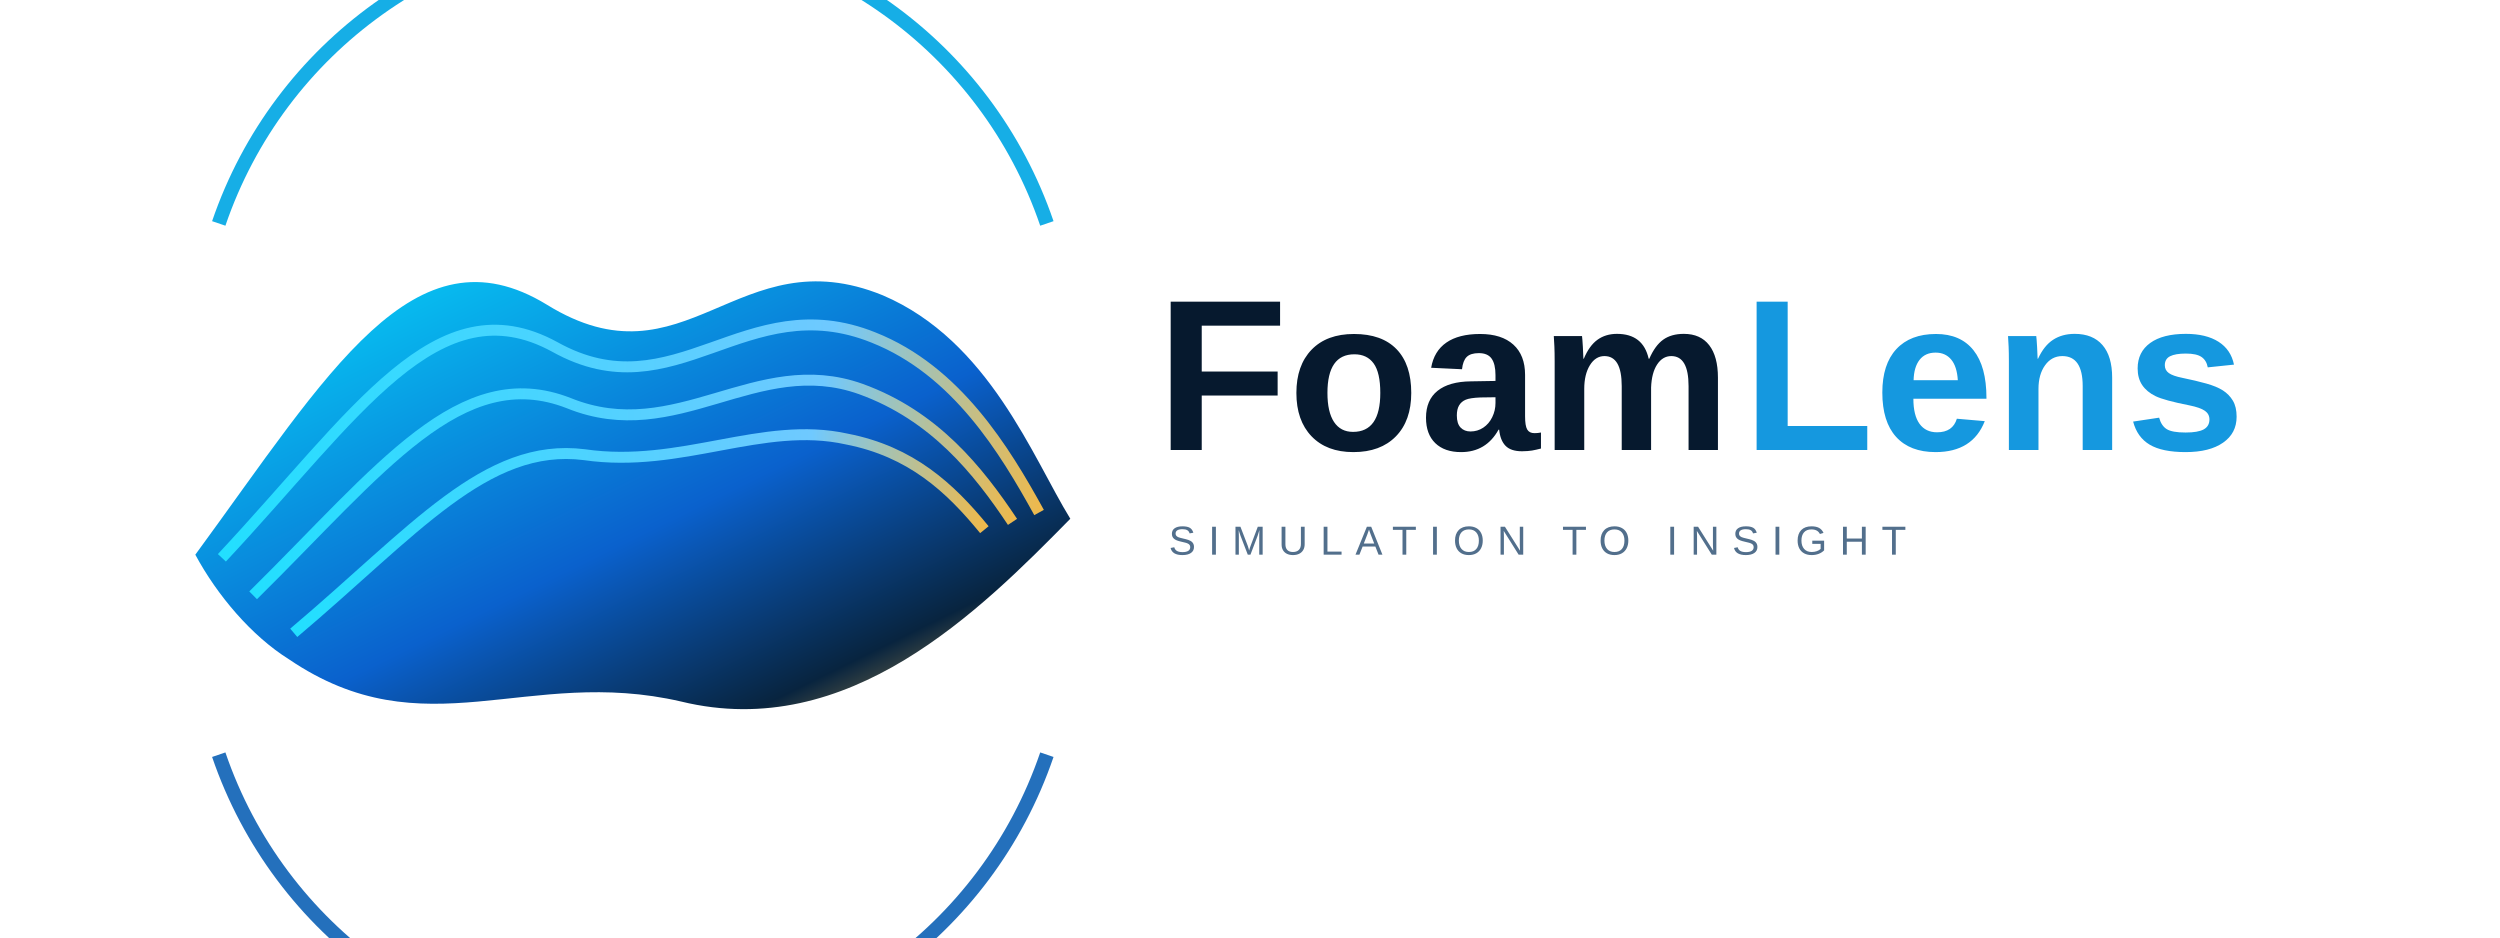
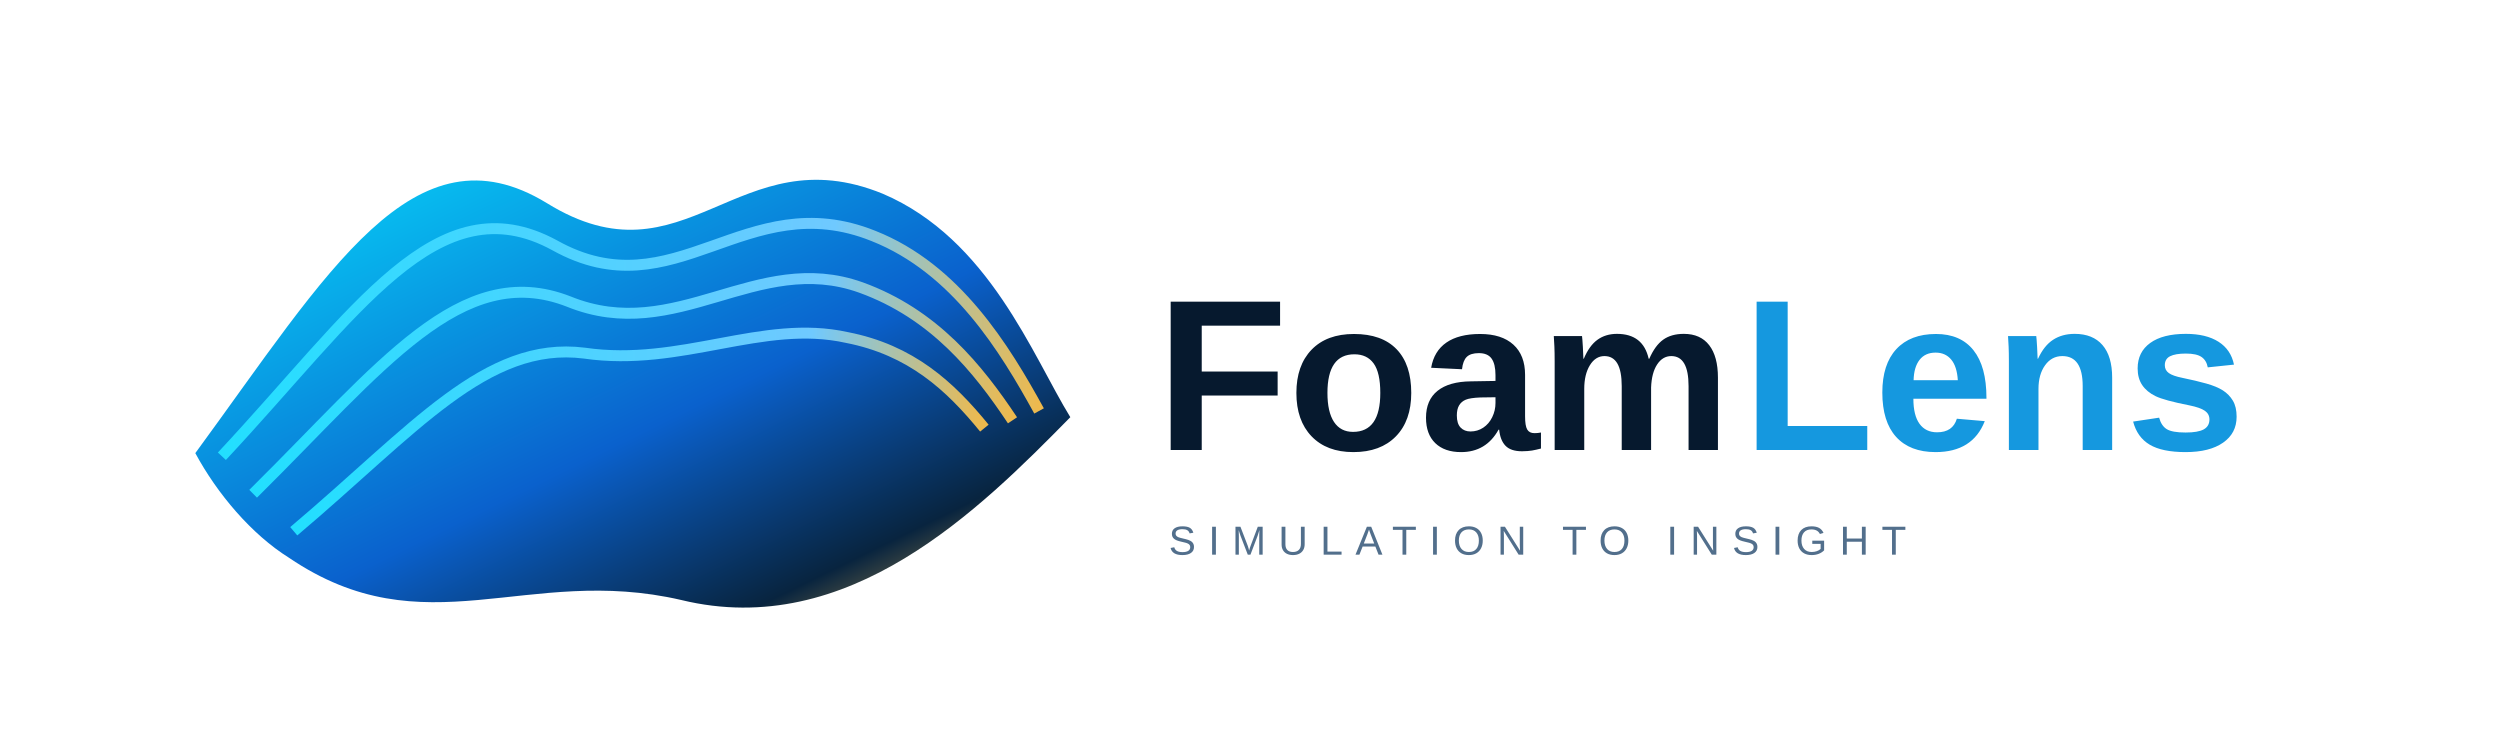
- <svg xmlns="http://www.w3.org/2000/svg" viewBox="0 0 1600 600">
+ <svg xmlns="http://www.w3.org/2000/svg" viewBox="0 0 1600 480">
  <defs>
    <linearGradient id="wave" x1="0" y1="0" x2="1" y2="1">
      <stop stop-color="#06dafb" />
      <stop offset=".55" stop-color="#0a61cd" />
      <stop offset=".82" stop-color="#08243f" />
      <stop offset="1" stop-color="#eeb94c" />
    </linearGradient>
    <linearGradient id="line" x1="0" y1="0" x2="1" y2="0">
      <stop stop-color="#22dfff" />
      <stop offset=".75" stop-color="#6fc9ff" />
      <stop offset="1" stop-color="#eeb94c" />
    </linearGradient>
  </defs>
-   <g transform="translate(45 65)">
+   <g transform="translate(45 0)">
    <path d="M80 290 C165 174 220 78 305 130 C394 185 427 86 520 124 C588 153 616 228 640 267 C582 326 498 410 391 384 C292 361 227 416 140 357 C116 342 94 316 80 290Z" fill="url(#wave)" />
    <g fill="none" stroke="url(#line)" stroke-width="7">
      <path d="M97 292 C183 200 235 116 310 157 C387 200 432 118 514 151 C567 172 598 223 620 263" />
      <path d="M117 316 C199 235 250 166 319 193 C388 221 439 160 506 184 C553 201 581 236 603 269" />
      <path d="M143 340 C220 275 266 218 329 226 C391 235 443 204 497 216 C538 224 563 247 585 274" />
    </g>
-     <path d="M95 78 A280 280 0 0 1 625 78" fill="none" stroke="#16aee6" stroke-width="9" />
-     <path d="M95 418 A280 280 0 0 0 625 418" fill="none" stroke="#2470bc" stroke-width="9" />
  </g>
  <text x="740" y="288" font-family="Arial, Helvetica, sans-serif" font-weight="700" font-size="138" fill="#06192e">Foam</text>
  <text x="1115" y="288" font-family="Arial, Helvetica, sans-serif" font-weight="700" font-size="138" fill="#1598df">Lens</text>
  <text x="748" y="355" font-family="Arial, sans-serif" font-size="26" letter-spacing="8" fill="#526f8c">SIMULATION TO INSIGHT</text>
</svg>
